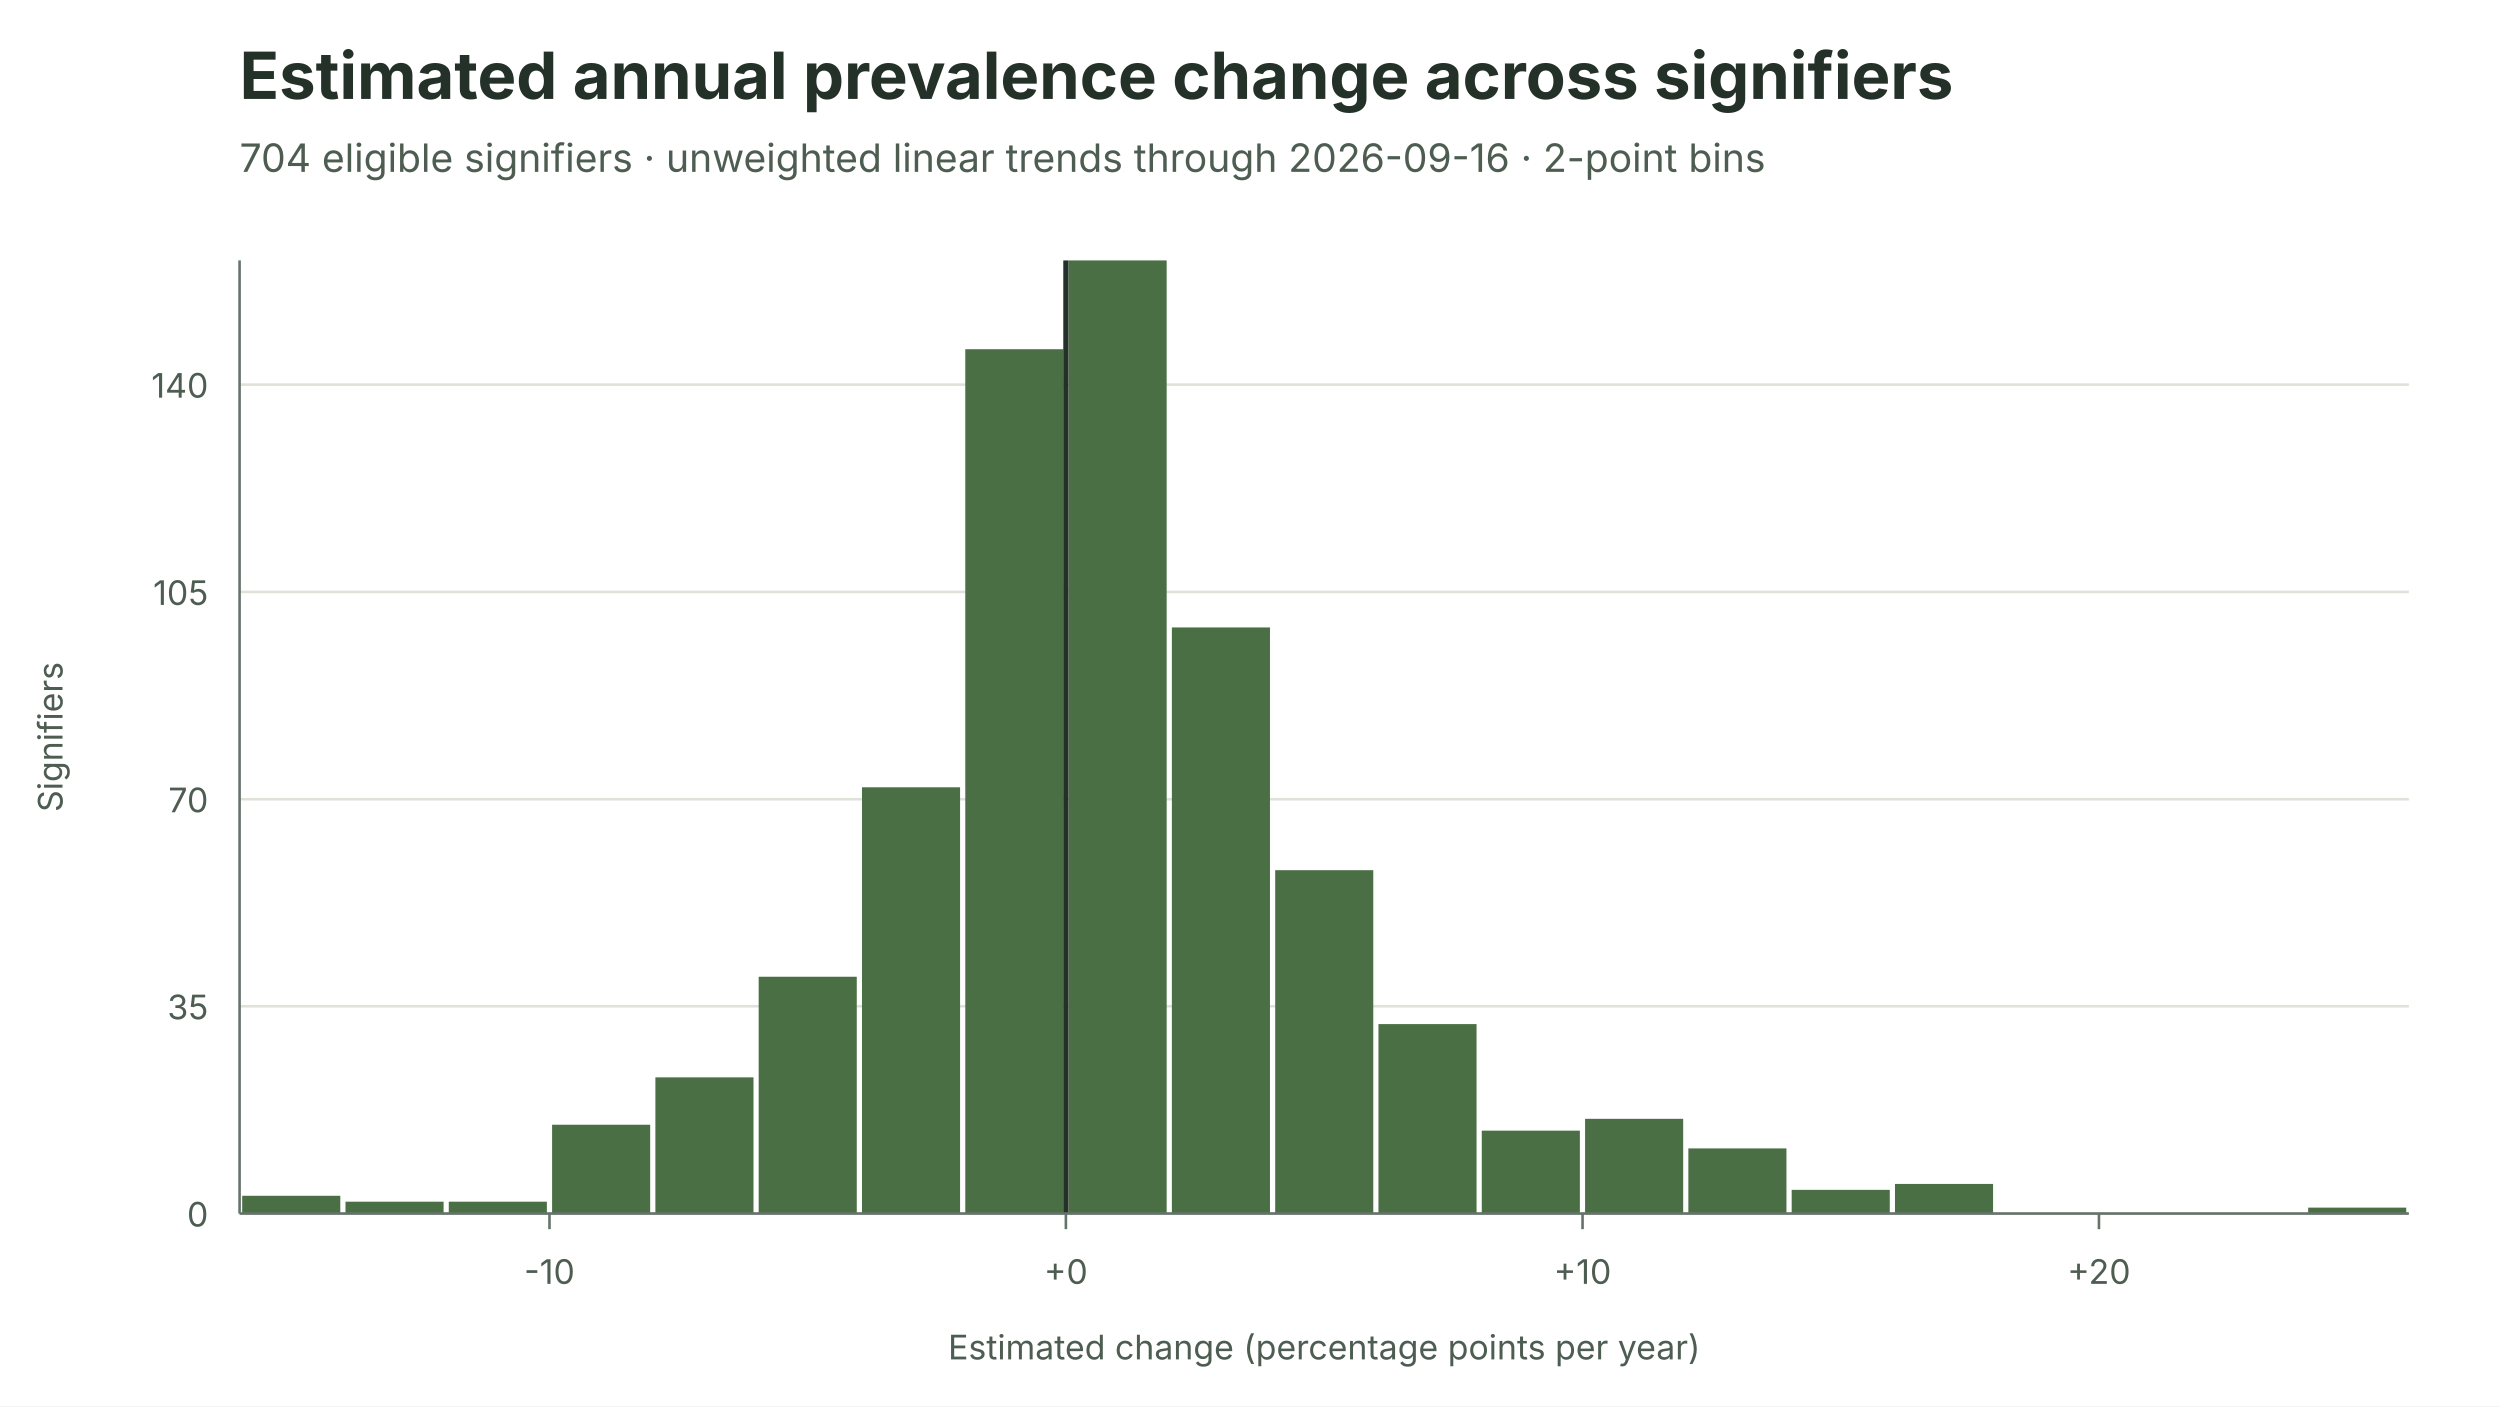
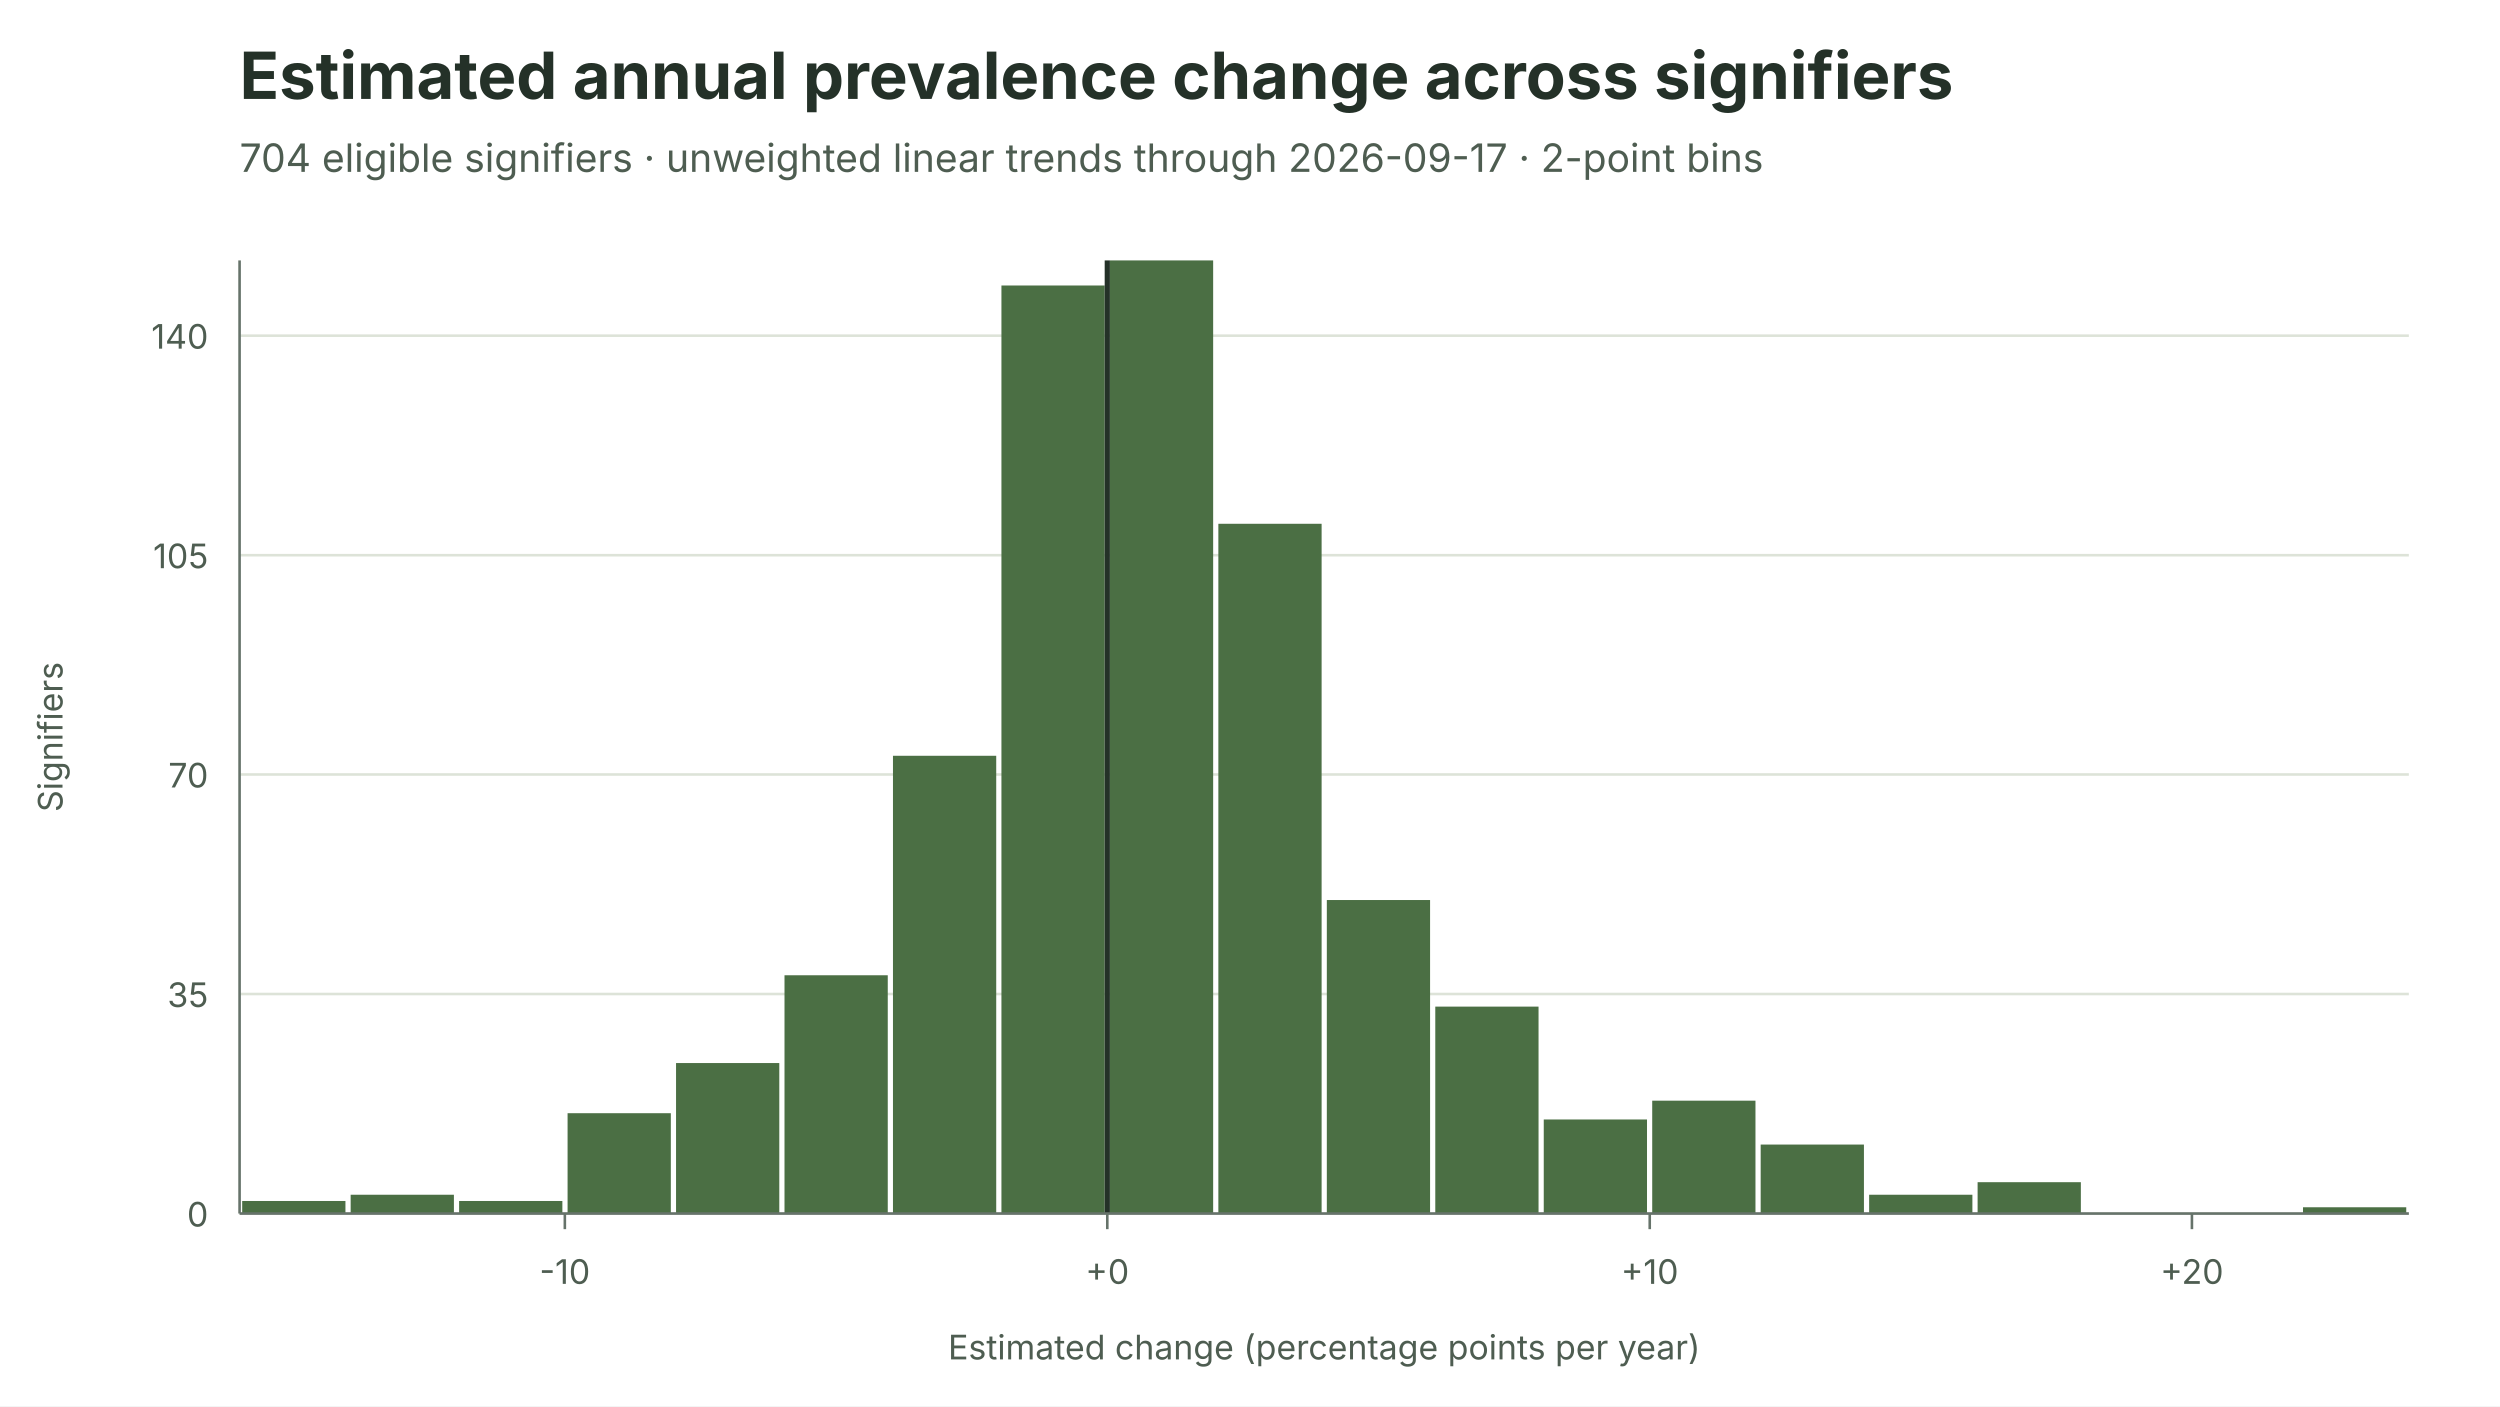
<svg xmlns="http://www.w3.org/2000/svg" width="960" height="540" viewBox="0 0 960 540" role="img" aria-labelledby="title desc">
  <rect width="960" height="540" fill="#ffffff" />
  <style>
    text { font-family: system-ui, -apple-system, sans-serif; fill: #243128; }
    .title { font-size: 25px; font-weight: 700; }
    .subtitle { font-size: 15px; fill: #4e5d51; }
    .axis { stroke: #66736a; stroke-width: 1; }
    .grid { stroke: #dde3d8; stroke-width: 1; }
    .tick { font-size: 13px; fill: #4e5d51; }
  </style>
  <text class="title" x="92" y="38">Estimated annual prevalence change across signifiers</text>
-   <text class="subtitle" x="92" y="66">704 eligible signifiers · unweighted linear trends through 2026-09-16 · 2-point bins</text>
+   <text class="subtitle" x="92" y="66">704 eligible signifiers · unweighted linear trends through 2026-09-17 · 2-point bins</text>
  <line class="grid" x1="92" y1="466.0" x2="925" y2="466.0" />
  <text class="tick" text-anchor="end" x="80" y="471.0">0</text>
-   <line class="grid" x1="92" y1="386.4" x2="925" y2="386.4" />
-   <text class="tick" text-anchor="end" x="80" y="391.4">35</text>
-   <line class="grid" x1="92" y1="306.9" x2="925" y2="306.9" />
-   <text class="tick" text-anchor="end" x="80" y="311.9">70</text>
-   <line class="grid" x1="92" y1="227.3" x2="925" y2="227.3" />
-   <text class="tick" text-anchor="end" x="80" y="232.3">105</text>
-   <line class="grid" x1="92" y1="147.7" x2="925" y2="147.7" />
-   <text class="tick" text-anchor="end" x="80" y="152.7">140</text>
-   <rect x="93.00" y="459.18" width="37.67" height="6.82" fill="#4B6F44" />
-   <rect x="132.67" y="461.45" width="37.67" height="4.55" fill="#4B6F44" />
-   <rect x="172.33" y="461.45" width="37.67" height="4.55" fill="#4B6F44" />
-   <rect x="212.00" y="431.90" width="37.67" height="34.10" fill="#4B6F44" />
-   <rect x="251.67" y="413.71" width="37.67" height="52.29" fill="#4B6F44" />
-   <rect x="291.33" y="375.07" width="37.67" height="90.93" fill="#4B6F44" />
-   <rect x="331.00" y="302.32" width="37.67" height="163.68" fill="#4B6F44" />
-   <rect x="370.67" y="134.10" width="37.67" height="331.90" fill="#4B6F44" />
-   <rect x="410.33" y="100.00" width="37.67" height="366.00" fill="#4B6F44" />
-   <rect x="450.00" y="240.94" width="37.67" height="225.06" fill="#4B6F44" />
-   <rect x="489.67" y="334.15" width="37.67" height="131.85" fill="#4B6F44" />
-   <rect x="529.33" y="393.25" width="37.67" height="72.75" fill="#4B6F44" />
-   <rect x="569.00" y="434.17" width="37.67" height="31.83" fill="#4B6F44" />
-   <rect x="608.67" y="429.63" width="37.67" height="36.37" fill="#4B6F44" />
-   <rect x="648.33" y="440.99" width="37.67" height="25.01" fill="#4B6F44" />
-   <rect x="688.00" y="456.91" width="37.67" height="9.09" fill="#4B6F44" />
-   <rect x="727.67" y="454.63" width="37.67" height="11.37" fill="#4B6F44" />
-   <rect x="767.33" y="466.00" width="37.67" height="0.00" fill="#4B6F44" />
-   <rect x="807.00" y="466.00" width="37.67" height="0.00" fill="#4B6F44" />
-   <rect x="846.67" y="466.00" width="37.67" height="0.00" fill="#4B6F44" />
-   <rect x="886.33" y="463.73" width="37.67" height="2.27" fill="#4B6F44" />
-   <line class="axis" x1="211.0" y1="466" x2="211.0" y2="472" />
-   <text class="tick" text-anchor="middle" x="211.0" y="493">-10</text>
-   <line class="axis" x1="409.3" y1="466" x2="409.3" y2="472" />
-   <text class="tick" text-anchor="middle" x="409.3" y="493">+0</text>
-   <line class="axis" x1="607.7" y1="466" x2="607.7" y2="472" />
-   <text class="tick" text-anchor="middle" x="607.7" y="493">+10</text>
-   <line class="axis" x1="806.0" y1="466" x2="806.0" y2="472" />
-   <text class="tick" text-anchor="middle" x="806.0" y="493">+20</text>
-   <line x1="409.3" y1="100" x2="409.3" y2="466" stroke="#243128" stroke-width="2" />
+   <line class="grid" x1="92" y1="381.7" x2="925" y2="381.7" />
+   <text class="tick" text-anchor="end" x="80" y="386.7">35</text>
+   <line class="grid" x1="92" y1="297.4" x2="925" y2="297.4" />
+   <text class="tick" text-anchor="end" x="80" y="302.4">70</text>
+   <line class="grid" x1="92" y1="213.2" x2="925" y2="213.2" />
+   <text class="tick" text-anchor="end" x="80" y="218.2">105</text>
+   <line class="grid" x1="92" y1="128.9" x2="925" y2="128.9" />
+   <text class="tick" text-anchor="end" x="80" y="133.9">140</text>
+   <rect x="93.00" y="461.18" width="39.65" height="4.82" fill="#4B6F44" />
+   <rect x="134.65" y="458.78" width="39.65" height="7.22" fill="#4B6F44" />
+   <rect x="176.30" y="461.18" width="39.65" height="4.82" fill="#4B6F44" />
+   <rect x="217.95" y="427.47" width="39.65" height="38.53" fill="#4B6F44" />
+   <rect x="259.60" y="408.21" width="39.65" height="57.79" fill="#4B6F44" />
+   <rect x="301.25" y="374.50" width="39.65" height="91.50" fill="#4B6F44" />
+   <rect x="342.90" y="290.22" width="39.65" height="175.78" fill="#4B6F44" />
+   <rect x="384.55" y="109.63" width="39.65" height="356.37" fill="#4B6F44" />
+   <rect x="426.20" y="100.00" width="39.65" height="366.00" fill="#4B6F44" />
+   <rect x="467.85" y="201.13" width="39.65" height="264.87" fill="#4B6F44" />
+   <rect x="509.50" y="345.61" width="39.65" height="120.39" fill="#4B6F44" />
+   <rect x="551.15" y="386.54" width="39.65" height="79.46" fill="#4B6F44" />
+   <rect x="592.80" y="429.88" width="39.65" height="36.12" fill="#4B6F44" />
+   <rect x="634.45" y="422.66" width="39.65" height="43.34" fill="#4B6F44" />
+   <rect x="676.10" y="439.51" width="39.65" height="26.49" fill="#4B6F44" />
+   <rect x="717.75" y="458.78" width="39.65" height="7.22" fill="#4B6F44" />
+   <rect x="759.40" y="453.96" width="39.65" height="12.04" fill="#4B6F44" />
+   <rect x="801.05" y="466.00" width="39.65" height="0.00" fill="#4B6F44" />
+   <rect x="842.70" y="466.00" width="39.65" height="0.00" fill="#4B6F44" />
+   <rect x="884.35" y="463.59" width="39.65" height="2.41" fill="#4B6F44" />
+   <line class="axis" x1="216.9" y1="466" x2="216.9" y2="472" />
+   <text class="tick" text-anchor="middle" x="216.9" y="493">-10</text>
+   <line class="axis" x1="425.2" y1="466" x2="425.2" y2="472" />
+   <text class="tick" text-anchor="middle" x="425.2" y="493">+0</text>
+   <line class="axis" x1="633.5" y1="466" x2="633.5" y2="472" />
+   <text class="tick" text-anchor="middle" x="633.5" y="493">+10</text>
+   <line class="axis" x1="841.7" y1="466" x2="841.7" y2="472" />
+   <text class="tick" text-anchor="middle" x="841.7" y="493">+20</text>
+   <line x1="425.2" y1="100" x2="425.2" y2="466" stroke="#243128" stroke-width="2" />
  <line class="axis" x1="92" y1="100" x2="92" y2="466" />
  <line class="axis" x1="92" y1="466" x2="925" y2="466" />
  <text class="tick" x="508.5" y="522" text-anchor="middle">Estimated change (percentage points per year)</text>
  <text class="tick" transform="translate(24 283.0) rotate(-90)" text-anchor="middle">Signifiers</text>
</svg>
